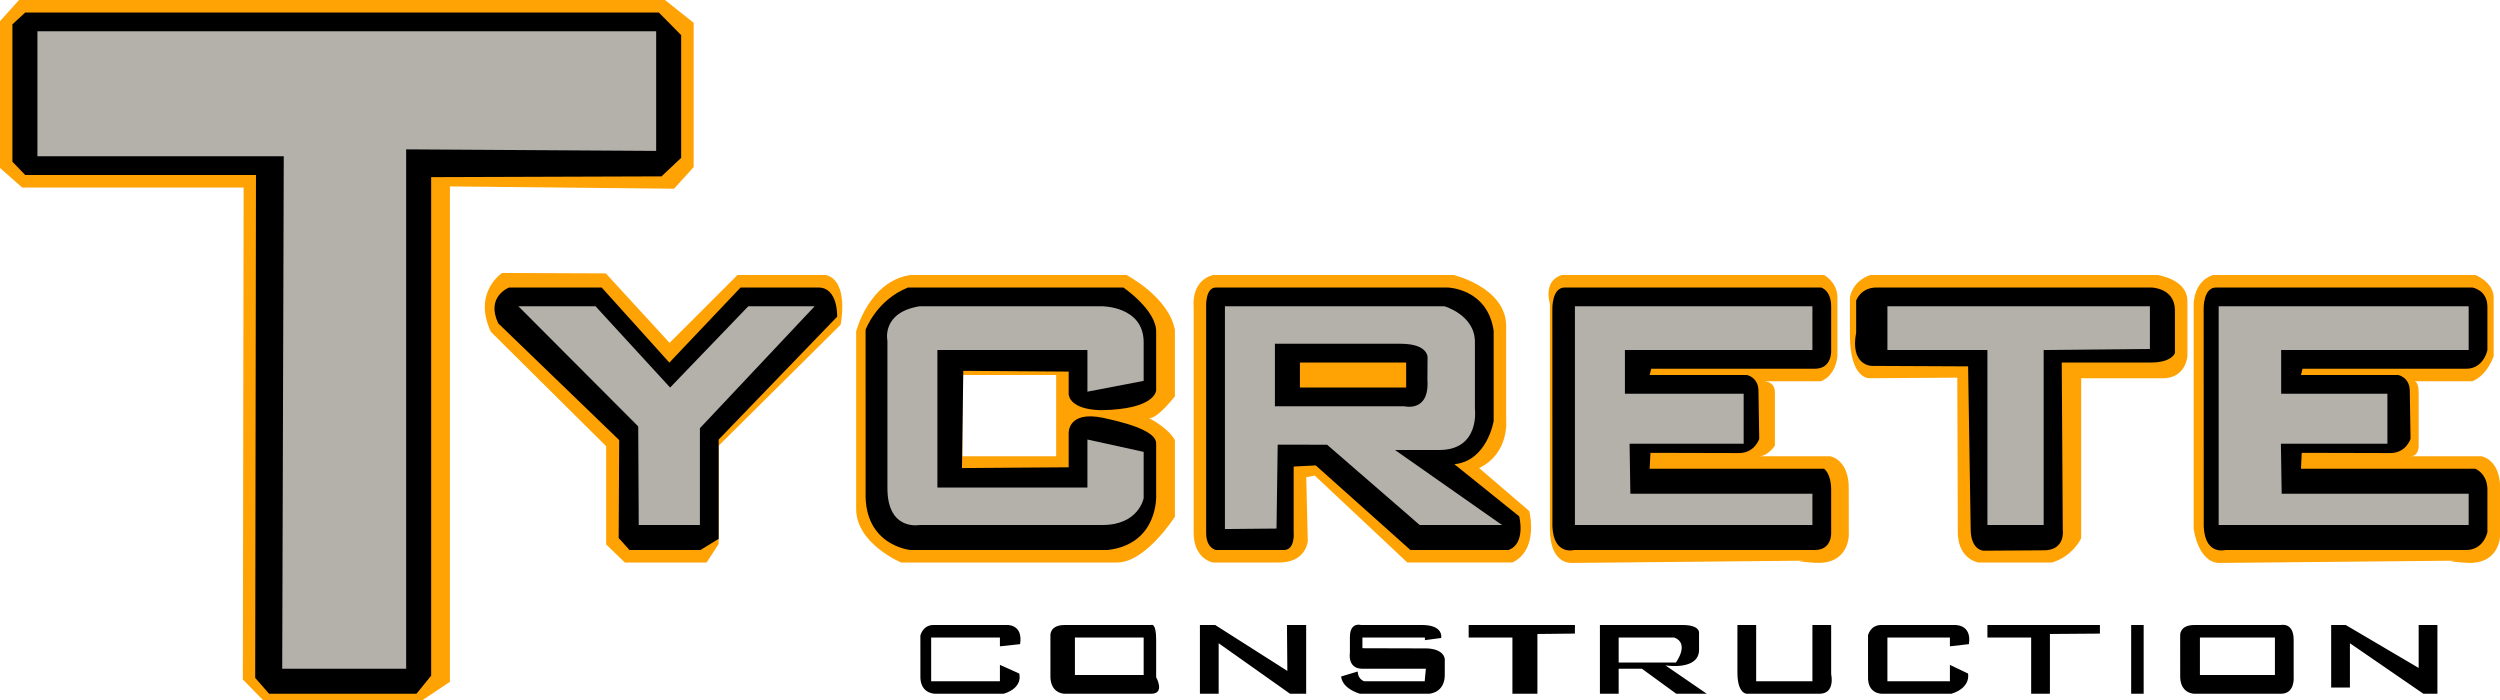
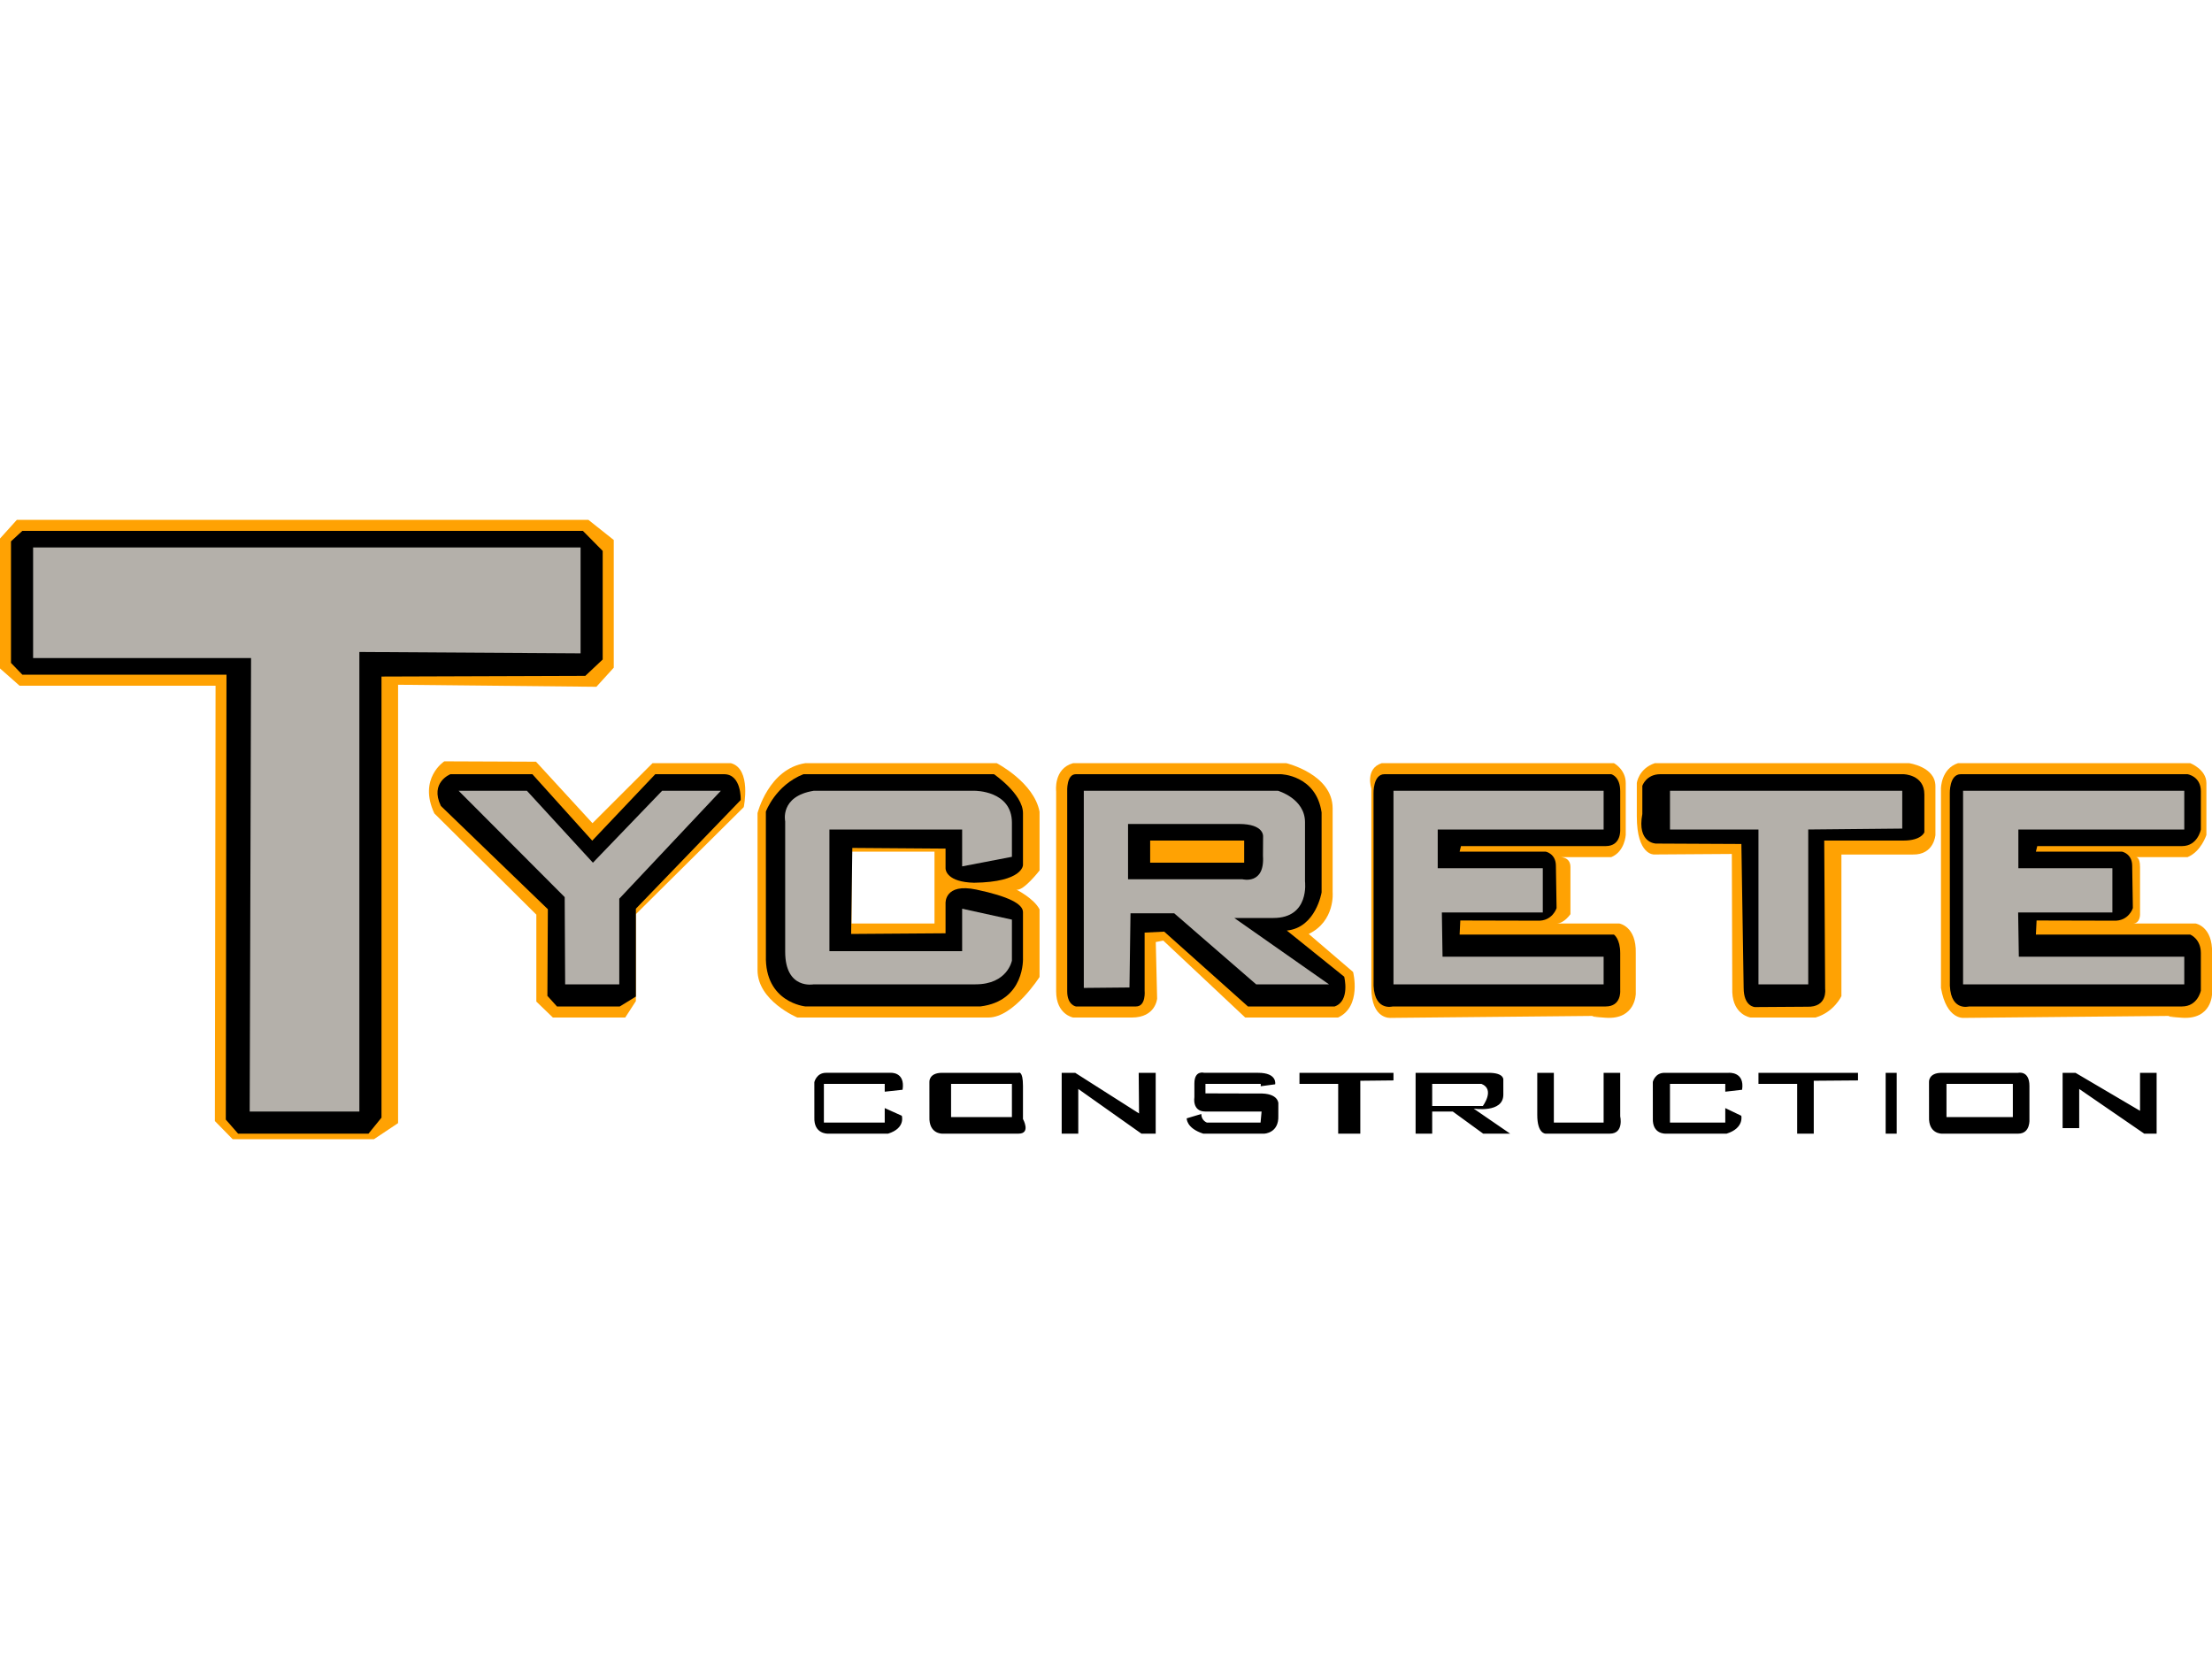
- <svg xmlns="http://www.w3.org/2000/svg" version="1.1" x="0px" y="0px" width="400px" height="112px" viewBox="0 0 400 112" enable-background="new 0 0 400 112" xml:space="preserve">
+ <svg xmlns="http://www.w3.org/2000/svg" version="1.1" id="Layer_1" x="0px" y="0px" width="400px" height="300px" viewBox="0 -94 400 300" enable-background="new 0 -94 400 300" xml:space="preserve">
  <g id="letterT">
    <polygon id="yellow" fill="#FFA203" points="3.05,0 -0.014,3.401 -0.014,26.861 3.544,30 38.98,30 38.856,108.721 42.066,112    67.625,112 71.986,109.093 71.986,29.824 107.845,30.194 110.986,26.737 110.986,3.648 106.395,0  " />
    <polygon id="black" points="4.038,2 1.986,3.895 1.986,25.873 4.038,28 40.956,28 40.832,108.456 43.054,111 66.638,111    68.986,108.105 68.986,28.343 105.839,28.219 108.986,25.256 108.986,5.624 105.408,2  " />
    <polygon id="grey" fill="#B4B0AA" points="5.986,5 5.986,25 45.4,25 45.153,107 64.986,107 64.986,23.897 104.986,24.145    104.986,5  " />
  </g>
  <g id="letterY">
-     <path id="yellow_1_" fill="#FFA203" d="M80.343,43.673c0,0-4.767,3.076-1.803,9.415l18.446,18.305v15.722L99.975,90h13.088   l1.923-2.967V71.311l19.508-19.355c0,0,1.453-6.955-2.334-7.955h-14.158l-10.865,10.856L96.929,43.74L80.343,43.673z" />
+     <path id="yellow_1_" fill="#FFA203" d="M80.343,43.673c0,0-4.767,3.076-1.803,9.415l18.446,18.305v15.723L99.975,90h13.088   l1.923-2.967V71.311l19.508-19.354c0,0,1.453-6.955-2.334-7.955h-14.158l-10.865,10.856L96.929,43.74L80.343,43.673z" />
    <path id="black_1_" d="M107.095,58.018L96.271,46H81.455c0,0-3.787,1.46-1.729,5.742L99.07,70.416l-0.083,15.666L100.716,88h11.359   l2.911-1.791V70.323l18.958-19.652c0,0,0.191-4.671-3.019-4.671h-12.43L107.095,58.018z" />
    <polygon id="grey_1_" fill="#B4B0AA" points="82.936,49 95.283,49 107.219,62.005 119.73,49 130.349,49 111.986,68.512 111.986,84    102.197,84 102.115,68.229  " />
  </g>
  <g id="letterC">
-     <path id="yellow_2_" fill="#FFA203" d="M145.659,44h34.572c0,0,6.754,3.48,7.754,8.79v10.618c0,0-2.963,3.828-4.198,3.457   c0,0,3.198,1.605,4.198,3.581V82.67c0,0-4.668,7.33-9.236,7.33h-34.572c0,0-7.192-3.009-7.192-8.565V53.037   C136.986,53.037,138.992,45,145.659,44z M153.986,60v13h15V60H153.986z" />
-     <path id="black_2_" d="M170.986,74.767v-5.432c0,0-0.224-3.701,5.58-2.468c5.803,1.233,8.42,2.589,8.42,4.072v8.274   c0,0,0.431,7.787-7.718,8.787h-31.608c0,0-7.408-0.689-7.161-9.209l-0.006-26.027c0,0,1.735-4.764,6.797-6.764h34.448   c0,0,5.249,3.58,5.249,7.037v9.383c0,0,0.038,3.087-8.852,3.21c-4.816-0.124-5.148-2.223-5.148-2.593c0-0.37,0-3.581,0-3.581   l-16.861-0.123l-0.212,15.557L170.986,74.767z" />
-     <path id="grey_2_" fill="#B4B0AA" d="M173.986,56h-24v22h24v-7.677l9,1.976v7.408c0,0-0.779,4.293-6.582,4.293h-29.263   c0,0-5.155,1.016-5.155-5.899V54.519c0,0-1.019-4.519,5.155-5.519h29.14c0,0,6.706-0.038,6.706,5.766v6.173l-9,1.729V56z" />
+     <path id="yellow_2_" fill="#FFA203" d="M145.659,44h34.572c0,0,6.754,3.48,7.754,8.79v10.618c0,0-2.963,3.828-4.198,3.457   c0,0,3.198,1.604,4.198,3.58V82.67c0,0-4.668,7.33-9.236,7.33h-34.572c0,0-7.192-3.009-7.192-8.564V53.037   C136.986,53.037,138.992,45,145.659,44z M153.986,60v13h15V60H153.986z" />
+     <path id="black_2_" d="M170.986,74.768v-5.433c0,0-0.224-3.701,5.58-2.468c5.803,1.232,8.42,2.589,8.42,4.072v8.273   c0,0,0.431,7.787-7.718,8.787H145.66c0,0-7.408-0.689-7.161-9.209l-0.006-26.027c0,0,1.735-4.764,6.797-6.764h34.448   c0,0,5.249,3.58,5.249,7.037v9.383c0,0,0.038,3.087-8.852,3.21c-4.816-0.124-5.148-2.223-5.148-2.593s0-3.581,0-3.581   l-16.861-0.123l-0.212,15.558L170.986,74.768z" />
+     <path id="grey_2_" fill="#B4B0AA" d="M173.986,56h-24v22h24v-7.677l9,1.976v7.408c0,0-0.779,4.293-6.582,4.293h-29.263   c0,0-5.155,1.016-5.155-5.898V54.519c0,0-1.019-4.519,5.155-5.519h29.14c0,0,6.706-0.038,6.706,5.766v6.173l-9,1.729L173.986,56   L173.986,56z" />
  </g>
  <g id="letterR">
-     <path id="yellow_9_" fill="#FFA203" d="M194.06,44h38.522c0,0,8.403,1.999,8.403,8.172v15.187c0,0,0.491,5.186-4.325,7.532   l8.023,6.875c0,0,1.604,6.233-2.717,8.233h-16.792l-14.817-13.913L209,76.354l0.247,10.219c0,0-0.247,3.428-4.568,3.428H194.06   c0,0-3.074-0.539-3.074-4.737V49.086C190.986,49.086,190.479,45,194.06,44z" />
-     <path id="black_9_" d="M194.554,46h37.041c0,0,6.391,0.122,7.391,6.913v14.446c0,0-1.018,6.384-6.288,6.914l10.376,8.345   c0,0,1.116,4.382-1.724,5.382h-15.682l-15.144-13.531l-3.539,0.176v10.495c0,0,0.286,2.861-1.567,2.861h-10.865   c0,0-1.568-0.268-1.568-2.737V49.086C192.986,49.086,192.826,46,194.554,46z M207.986,58v4h17v-4H207.986z" />
-     <path id="grey_9_" fill="#B4B0AA" d="M195.986,49h35.115c0,0,4.885,1.403,4.885,5.683v10.701c0,0,0.877,6.616-5.708,6.616H223.2   l17.121,12H227.15l-14.816-12.847l-7.902-0.003l-0.189,13.418l-8.256,0.078V49z M203.986,55v10h20.695c0,0,4.074,1.057,3.704-4.253   l0.024-3.491c0,0,0.222-2.256-4.346-2.256H203.986z" />
+     <path id="yellow_9_" fill="#FFA203" d="M194.06,44h38.522c0,0,8.402,1.999,8.402,8.172v15.188c0,0,0.492,5.186-4.324,7.531   l8.023,6.875c0,0,1.604,6.233-2.718,8.233h-16.792l-14.816-13.913L209,76.354l0.247,10.22c0,0-0.247,3.428-4.567,3.428h-10.62   c0,0-3.074-0.539-3.074-4.737V49.086C190.986,49.086,190.479,45,194.06,44z" />
+     <path id="black_9_" d="M194.554,46h37.042c0,0,6.391,0.122,7.391,6.913v14.446c0,0-1.019,6.384-6.288,6.914l10.376,8.345   c0,0,1.115,4.382-1.725,5.382h-15.682l-15.145-13.531l-3.539,0.176v10.496c0,0,0.287,2.86-1.566,2.86h-10.865   c0,0-1.568-0.269-1.568-2.737V49.086C192.986,49.086,192.826,46,194.554,46z M207.986,58v4h17v-4H207.986z" />
+     <path id="grey_9_" fill="#B4B0AA" d="M195.986,49h35.116c0,0,4.885,1.403,4.885,5.683v10.701c0,0,0.877,6.616-5.709,6.616H223.2   l17.12,12h-13.17l-14.816-12.848l-7.902-0.002l-0.188,13.418l-8.256,0.078L195.986,49L195.986,49z M203.986,55v10h20.695   c0,0,4.073,1.057,3.703-4.253l0.024-3.491c0,0,0.222-2.256-4.347-2.256H203.986z" />
  </g>
  <g id="letterE">
-     <path id="yellow_4_" fill="#FFA203" d="M249.869,44h41.98c0,0,2.137,1.135,2.137,3.604v9.384c0,0-0.162,3.012-2.631,4.012h-9.384   c0,0,2.015-0.185,2.015,1.791v8.52c0,0-1.15,1.689-2.509,1.689h11.359c0,0,3.087,0.514,2.963,5.33l0.004,7.355   c0,0-0.004,4.727-5.436,4.357c-5.433-0.37,0-0.353,0-0.353l-38.847,0.38c0,0-3.535,0.379-3.535-5.424V48.591   C247.986,48.591,246.783,45,249.869,44z" />
-     <path id="black_4_" d="M250.363,46h40.992c0,0,1.631,0.369,1.631,3.086V56c0,0,0.222,3-2.618,3h-26.177l-0.246,1h15.557   c0,0,1.853,0.347,1.853,2.568l0.123,7.644c0,0-0.74,2.401-3.457,2.277l-13.951-0.036L263.945,75h27.904   c0,0,1.137,0.755,1.137,3.348v6.791c0,0,0.222,2.861-2.618,2.861h-38.523c0,0-3.704,1.039-3.457-4.765l-0.011-33.743   C248.376,49.493,248.264,46,250.363,46z" />
-     <polygon id="grey_4_" fill="#B4B0AA" points="251.986,49 289.986,49 289.986,56 259.986,56 259.986,63 278.986,63 278.986,71    260.734,71 260.858,79 289.986,79 289.986,84 251.986,84  " />
+     <path id="yellow_4_" fill="#FFA203" d="M249.869,44h41.98c0,0,2.137,1.135,2.137,3.604v9.384c0,0-0.162,3.012-2.631,4.012h-9.385   c0,0,2.016-0.186,2.016,1.791v8.52c0,0-1.15,1.689-2.51,1.689h11.359c0,0,3.087,0.514,2.963,5.33l0.004,7.355   c0,0-0.004,4.727-5.436,4.356c-5.434-0.37,0-0.353,0-0.353l-38.848,0.379c0,0-3.535,0.38-3.535-5.424V48.591   C247.986,48.591,246.783,45,249.869,44z" />
+     <path id="black_4_" d="M250.363,46h40.992c0,0,1.631,0.369,1.631,3.086V56c0,0,0.222,3-2.618,3h-26.177l-0.246,1h15.557   c0,0,1.854,0.348,1.854,2.568l0.123,7.644c0,0-0.74,2.401-3.457,2.277l-13.951-0.036L263.945,75h27.904   c0,0,1.137,0.755,1.137,3.348v6.791c0,0,0.222,2.861-2.618,2.861h-38.522c0,0-3.705,1.039-3.457-4.766l-0.012-33.742   C248.376,49.493,248.264,46,250.363,46z" />
+     <polygon id="grey_4_" fill="#B4B0AA" points="251.986,49 289.986,49 289.986,56 259.986,56 259.986,63 278.986,63 278.986,71    260.734,71 260.857,79 289.986,79 289.986,84 251.986,84  " />
  </g>
  <g id="_x32_ndletterT">
-     <path id="yellow_7_" fill="#FFA203" d="M299.257,44h45.931c0,0,4.798,0.639,4.798,4.179v8.809c0,0-0.227,3.621-4.098,3.538   l-12.902,0.001v25.6c0,0-1.297,2.873-4.671,3.873h-11.772c0,0-3.127-0.457-3.292-4.572l-0.082-25.004l-14.065,0.093   c0,0-3.117,0.174-3.117-6.905v-6.008C295.986,47.604,296.293,45,299.257,44z" />
-     <path id="black_7_" d="M300.246,46h43.955c0,0,3.785,0.04,3.785,3.662v6.832c0,0-0.493,1.506-3.785,1.506h-14.322l0.165,26.821   c0,0,0.492,3.375-3.293,3.228l-9.384,0.063c0,0-2.058-0.038-2.058-3.496l-0.412-25.998l-15.457-0.075c0,0-3.454-0.075-2.454-5.343   v-5.103C296.986,48.098,297.694,46,300.246,46z" />
+     <path id="yellow_7_" fill="#FFA203" d="M299.257,44h45.931c0,0,4.799,0.639,4.799,4.179v8.809c0,0-0.228,3.621-4.099,3.537   l-12.901,0.002v25.6c0,0-1.297,2.873-4.671,3.873h-11.772c0,0-3.127-0.457-3.292-4.572l-0.082-25.004l-14.065,0.094   c0,0-3.117,0.174-3.117-6.906v-6.008C295.986,47.604,296.293,45,299.257,44z" />
+     <path id="black_7_" d="M300.246,46h43.955c0,0,3.785,0.04,3.785,3.662v6.832c0,0-0.493,1.506-3.785,1.506h-14.322l0.165,26.82   c0,0,0.492,3.375-3.293,3.229l-9.384,0.063c0,0-2.059-0.037-2.059-3.495l-0.411-25.998l-15.458-0.075c0,0-3.453-0.075-2.453-5.343   v-5.103C296.986,48.098,297.693,46,300.246,46z" />
    <polygon id="grey_7_" fill="#B4B0AA" points="301.986,49 301.986,56 317.986,56 317.986,84 326.986,84 326.986,56 343.986,55.835    343.986,49  " />
  </g>
  <g id="_x32_ndletterE">
-     <path id="yellow_3_" fill="#FFA203" d="M354.08,44h41.979c0,0,2.928,1.135,2.928,3.604v9.384c0,0-0.952,3.012-3.421,4.012h-9.383   c0,0,0.804-0.185,0.804,1.791v8.52c0,0,0.061,1.689-1.298,1.689h11.358c0,0,3.087,0.514,2.964,5.33l0.003,7.355   c0,0-0.003,4.727-5.437,4.357c-5.432-0.37,0-0.353,0-0.353l-39.452,0.38c0,0-3.139,0.379-4.139-5.424V48.591   C350.986,48.591,350.992,45,354.08,44z" />
-     <path id="black_3_" d="M354.572,46h40.993c0,0,2.421,0.369,2.421,3.086V56c0,0-0.569,3-3.409,3h-26.175l-0.247,1h15.558   c0,0,1.852,0.347,1.852,2.568l0.124,7.644c0,0-0.742,2.401-3.457,2.277l-13.953-0.036L368.155,75h27.903   c0,0,1.928,0.755,1.928,3.348v6.791c0,0-0.569,2.861-3.409,2.861h-38.522c0,0-3.704,1.039-3.457-4.765l-0.012-33.743   C352.585,49.493,352.473,46,354.572,46z" />
+     <path id="yellow_3_" fill="#FFA203" d="M354.08,44h41.979c0,0,2.929,1.135,2.929,3.604v9.384c0,0-0.952,3.012-3.421,4.012h-9.384   c0,0,0.805-0.186,0.805,1.791v8.52c0,0,0.061,1.689-1.298,1.689h11.357c0,0,3.087,0.514,2.964,5.33l0.003,7.355   c0,0-0.003,4.727-5.437,4.356c-5.433-0.37,0-0.353,0-0.353l-39.452,0.379c0,0-3.139,0.38-4.139-5.424V48.591   C350.986,48.591,350.992,45,354.08,44z" />
+     <path id="black_3_" d="M354.572,46h40.993c0,0,2.421,0.369,2.421,3.086V56c0,0-0.569,3-3.409,3h-26.175l-0.247,1h15.558   c0,0,1.853,0.348,1.853,2.568l0.124,7.644c0,0-0.742,2.401-3.457,2.277l-13.953-0.036L368.155,75h27.902   c0,0,1.929,0.755,1.929,3.348v6.791c0,0-0.569,2.861-3.409,2.861h-38.522c0,0-3.704,1.039-3.457-4.766l-0.012-33.742   C352.585,49.493,352.473,46,354.572,46z" />
    <polygon id="grey_3_" fill="#B4B0AA" points="354.986,49 394.986,49 394.986,56 364.986,56 364.986,63 381.986,63 381.986,71    364.945,71 365.068,79 394.986,79 394.986,84 354.986,84  " />
  </g>
  <g id="construction">
-     <path id="word" d="M159.986,103.413V102h-11v7h11v-2.624l3.085,1.385c0,0,0.738,2.238-2.472,3.238H149.61   c0,0-2.469,0.034-2.346-2.93l-0.004-6.381c0,0,0.375-1.689,2.104-1.689h11.606c0,0,2.76-0.269,2.245,3.064L159.986,103.413z    M315.025,103.064c0.515-3.333-2.433-3.064-2.433-3.064h-11.606c-1.729,0-2.104,1.645-2.104,1.645l0.005,6.561   c-0.124,2.963,2.347,2.795,2.347,2.795h10.987c3.21-1,2.66-3.238,2.66-3.238l-2.896-1.385V109h-10v-7h10v1.413L315.025,103.064z    M191.986,100v11h3v-8.081L206.407,111h2.579v-11h-3.073l0.063,7.347L194.43,100H191.986z M217.23,107.441l-2.634,0.791   c0,0-0.102,1.768,2.985,2.768h11.05c0,0,2.656-0.089,2.531-3.238l0.004-2.267c0,0,0.004-1.875-3.517-1.751l-9.664-0.028V102h10   v0.425l2.606-0.349c0,0,0.447-2.077-3.071-2.077h-9.755c0,0-1.78-0.539-1.78,1.931v2.469c0,0-0.462,2.6,1.987,2.6h10.165l-0.186,2   h-9.692C218.26,109,217.25,108.676,217.23,107.441z M234.986,100v2h7v9h4v-9.563l6-0.062V100H234.986z M317.986,100v2h7v9h3v-9.563   l8-0.062V100H317.986z M277.986,107.611c0,3.458,1.516,3.389,1.516,3.389h11.606c2.594,0,1.878-3.142,1.878-3.142V100h-3v9h-9v-9   h-3V107.611z M340.986,111h2v-11h-2V111z M372.986,100v10h3v-7.081l11.76,8.081h2.24v-11h-3v6.87L375.315,100H372.986z    M168.065,101.645l0.004,6.313c-0.123,3.087,2.285,3.042,2.285,3.042h13.829c2.284,0,0.803-2.648,0.803-2.648v-5.988   c0-2.84-0.803-2.364-0.803-2.364h-13.829C167.946,100,168.065,101.645,168.065,101.645z M182.986,102v6h-11v-6H182.986z    M348.827,101.645l0.005,6.313c-0.124,3.087,2.284,3.042,2.284,3.042h13.829c2.283,0,2.041-2.648,2.041-2.648v-5.988   c0-2.84-2.041-2.364-2.041-2.364h-13.829C348.708,100,348.827,101.645,348.827,101.645z M363.986,102v6h-12v-6H363.986z    M255.986,100v11h3v-4h3.724l5.495,4h4.878l-6.606-4.534c0,0,5.373,0.881,5.372-2.514l-0.002-2.655c0,0,0.248-1.297-2.654-1.297   H255.986z M267.896,102c2.5,1,0.247,4,0.247,4h-9.157v-4H267.896z" />
+     <path id="word" d="M159.986,103.413V102h-11v7h11v-2.624l3.085,1.385c0,0,0.738,2.238-2.472,3.238H149.61   c0,0-2.469,0.034-2.346-2.931l-0.004-6.381c0,0,0.375-1.688,2.104-1.688h11.606c0,0,2.76-0.269,2.245,3.063L159.986,103.413z    M315.025,103.064c0.515-3.334-2.434-3.064-2.434-3.064h-11.605c-1.729,0-2.104,1.645-2.104,1.645l0.005,6.562   c-0.123,2.963,2.348,2.795,2.348,2.795h10.986c3.21-1,2.66-3.237,2.66-3.237l-2.896-1.386V109h-10.001v-7h10.001v1.413   L315.025,103.064z M191.986,100v11h3v-8.081L206.407,111h2.579v-11h-3.073l0.063,7.348L194.43,100H191.986z M217.23,107.441   l-2.635,0.791c0,0-0.102,1.768,2.985,2.768h11.05c0,0,2.656-0.089,2.531-3.238l0.004-2.267c0,0,0.004-1.875-3.518-1.751   l-9.664-0.028V102h10v0.425l2.606-0.349c0,0,0.447-2.077-3.071-2.077h-9.754c0,0-1.781-0.539-1.781,1.931v2.469   c0,0-0.461,2.601,1.988,2.601h10.164l-0.186,2h-9.692C218.26,109,217.25,108.676,217.23,107.441z M234.986,100v2h7v9h4v-9.563   l6-0.063V100H234.986z M317.986,100v2h7v9h3v-9.563l8-0.063V100H317.986z M277.986,107.611c0,3.457,1.516,3.389,1.516,3.389h11.605   c2.595,0,1.879-3.143,1.879-3.143V100h-3v9h-9v-9h-3V107.611L277.986,107.611z M340.986,111h2v-11h-2V111z M372.986,100v10h3   v-7.081l11.76,8.081h2.24v-11h-3v6.87L375.315,100H372.986z M168.065,101.645l0.004,6.313c-0.123,3.087,2.285,3.042,2.285,3.042   h13.829c2.284,0,0.803-2.648,0.803-2.648v-5.987c0-2.841-0.803-2.364-0.803-2.364h-13.829   C167.946,100,168.065,101.645,168.065,101.645z M182.986,102v6h-11v-6H182.986z M348.827,101.645l0.005,6.313   c-0.124,3.087,2.284,3.042,2.284,3.042h13.829c2.282,0,2.041-2.648,2.041-2.648v-5.987c0-2.841-2.041-2.364-2.041-2.364h-13.829   C348.708,100,348.827,101.645,348.827,101.645z M363.986,102v6h-12v-6H363.986z M255.986,100v11h3v-4h3.724l5.495,4h4.878   l-6.606-4.534c0,0,5.373,0.882,5.373-2.514l-0.002-2.655c0,0,0.247-1.297-2.654-1.297H255.986z M267.896,102c2.5,1,0.246,4,0.246,4   h-9.156v-4H267.896z" />
  </g>
</svg>
